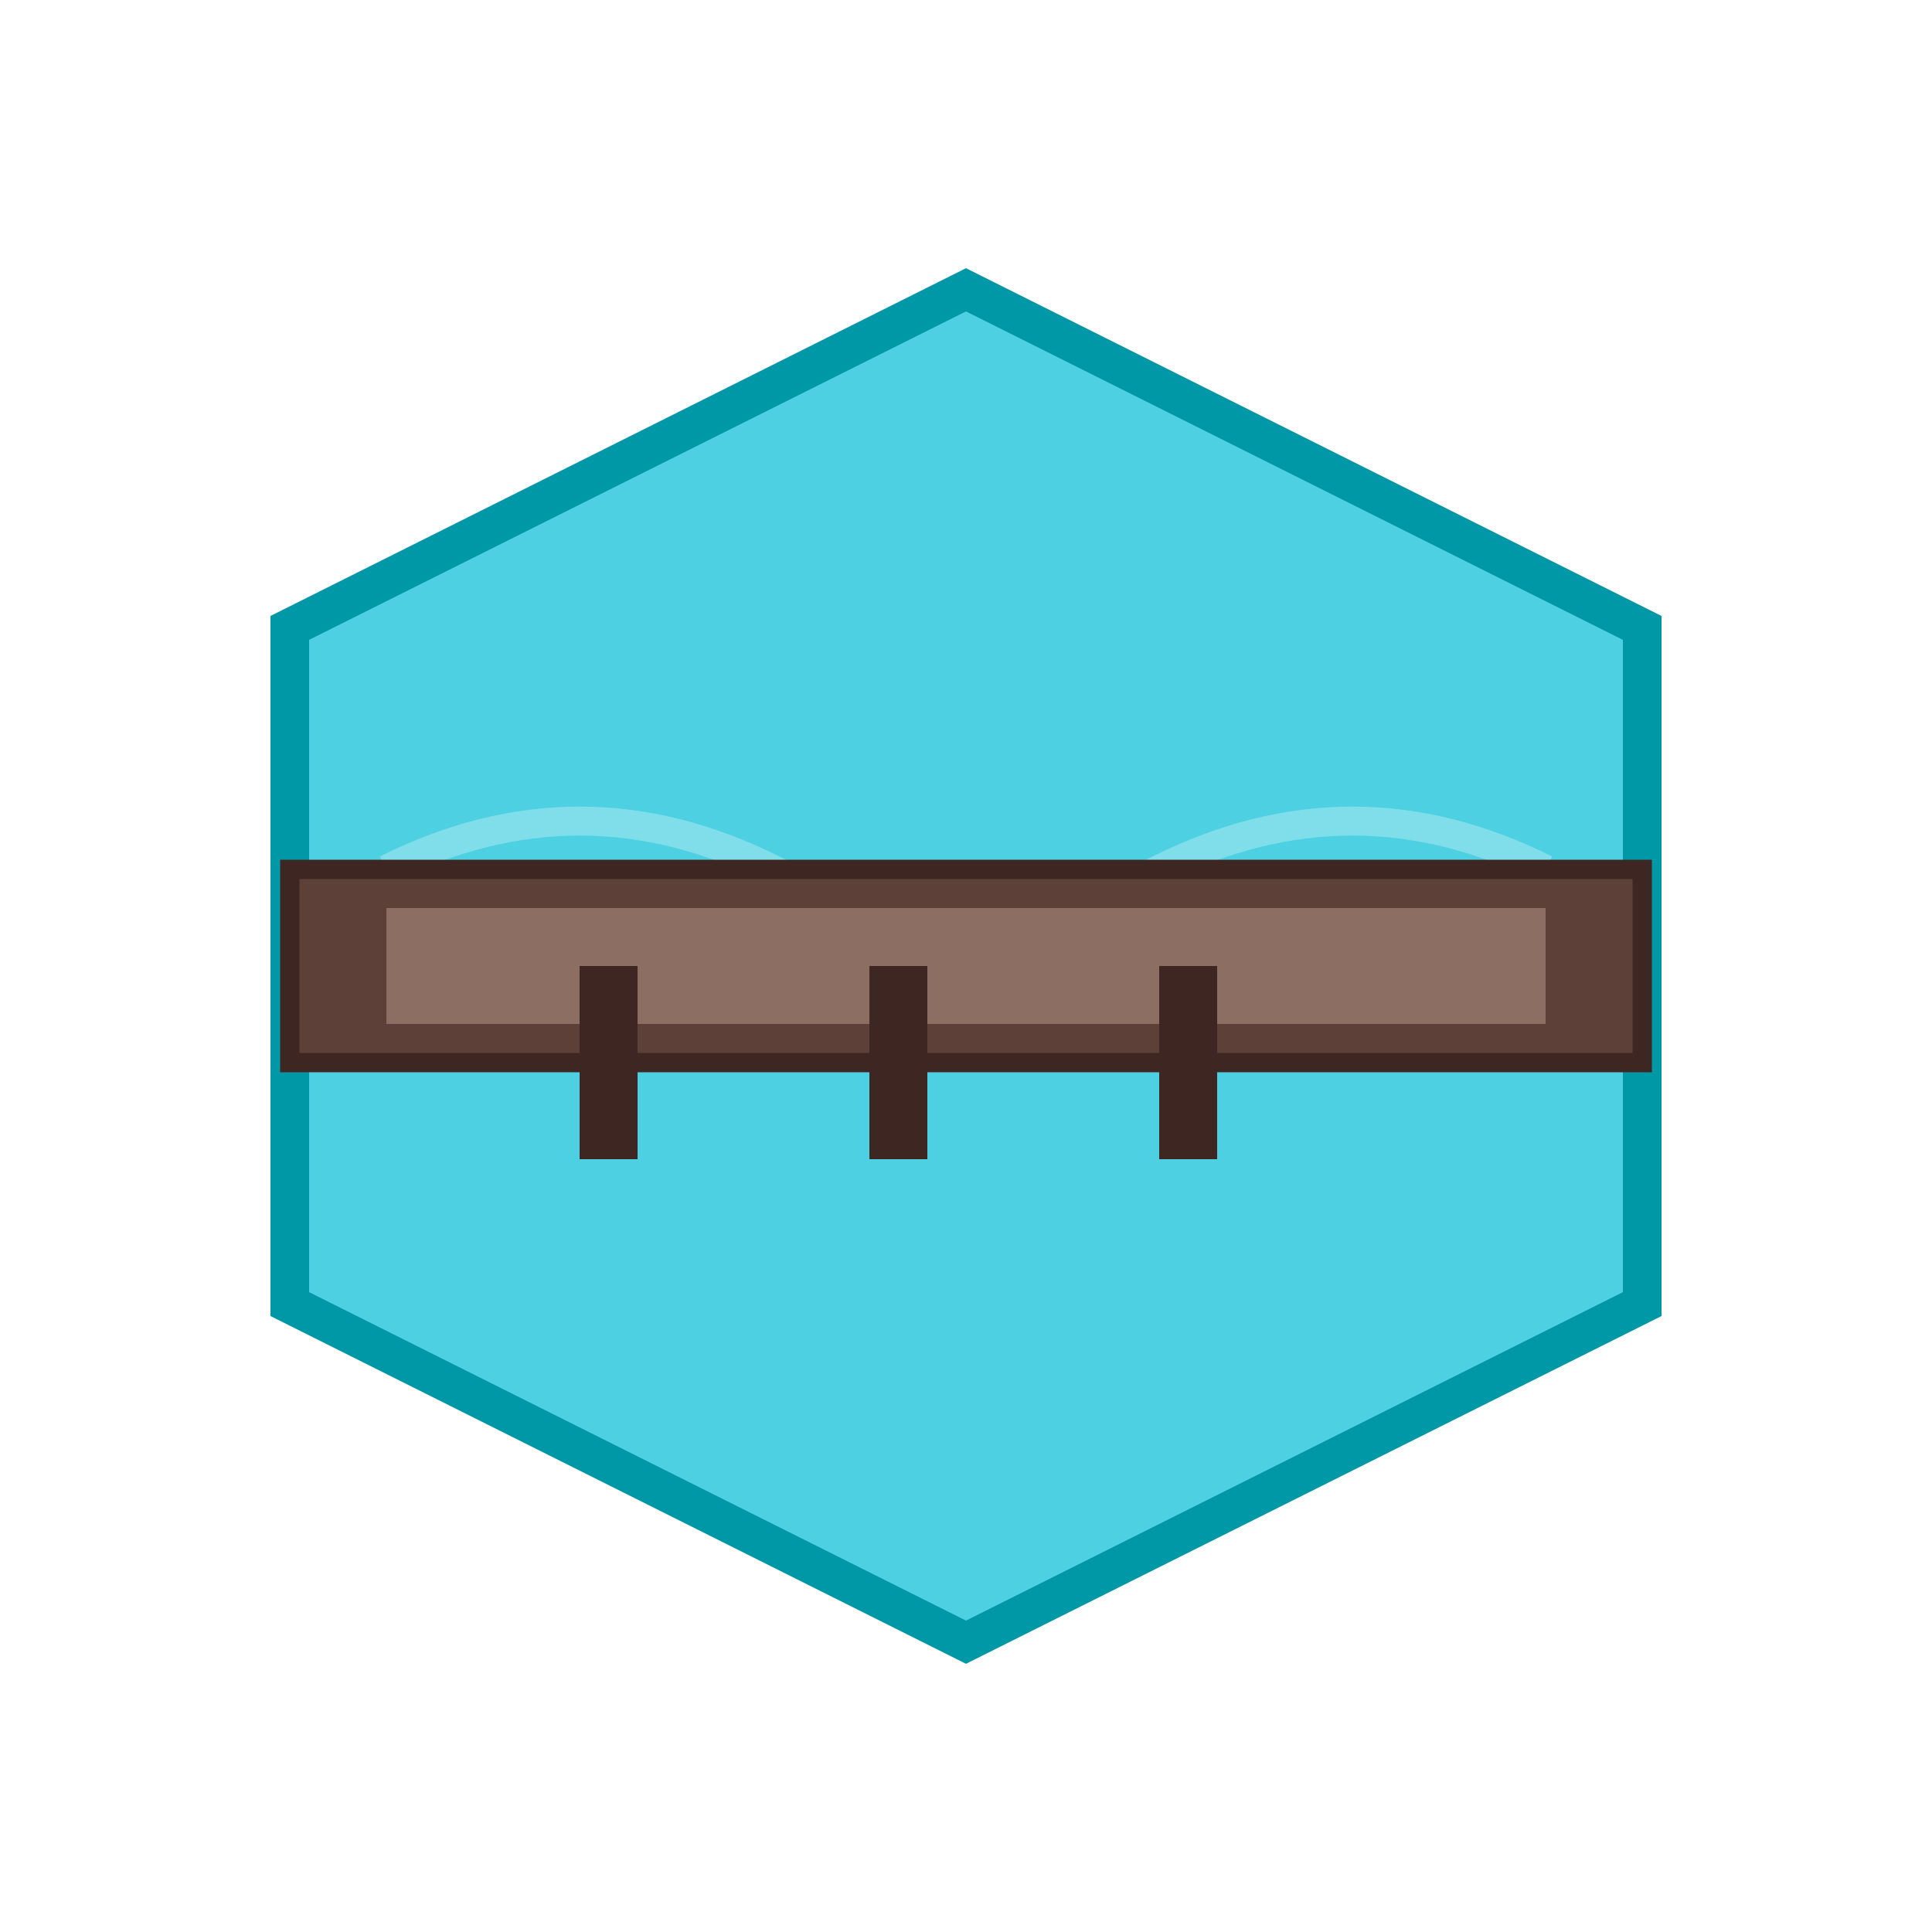
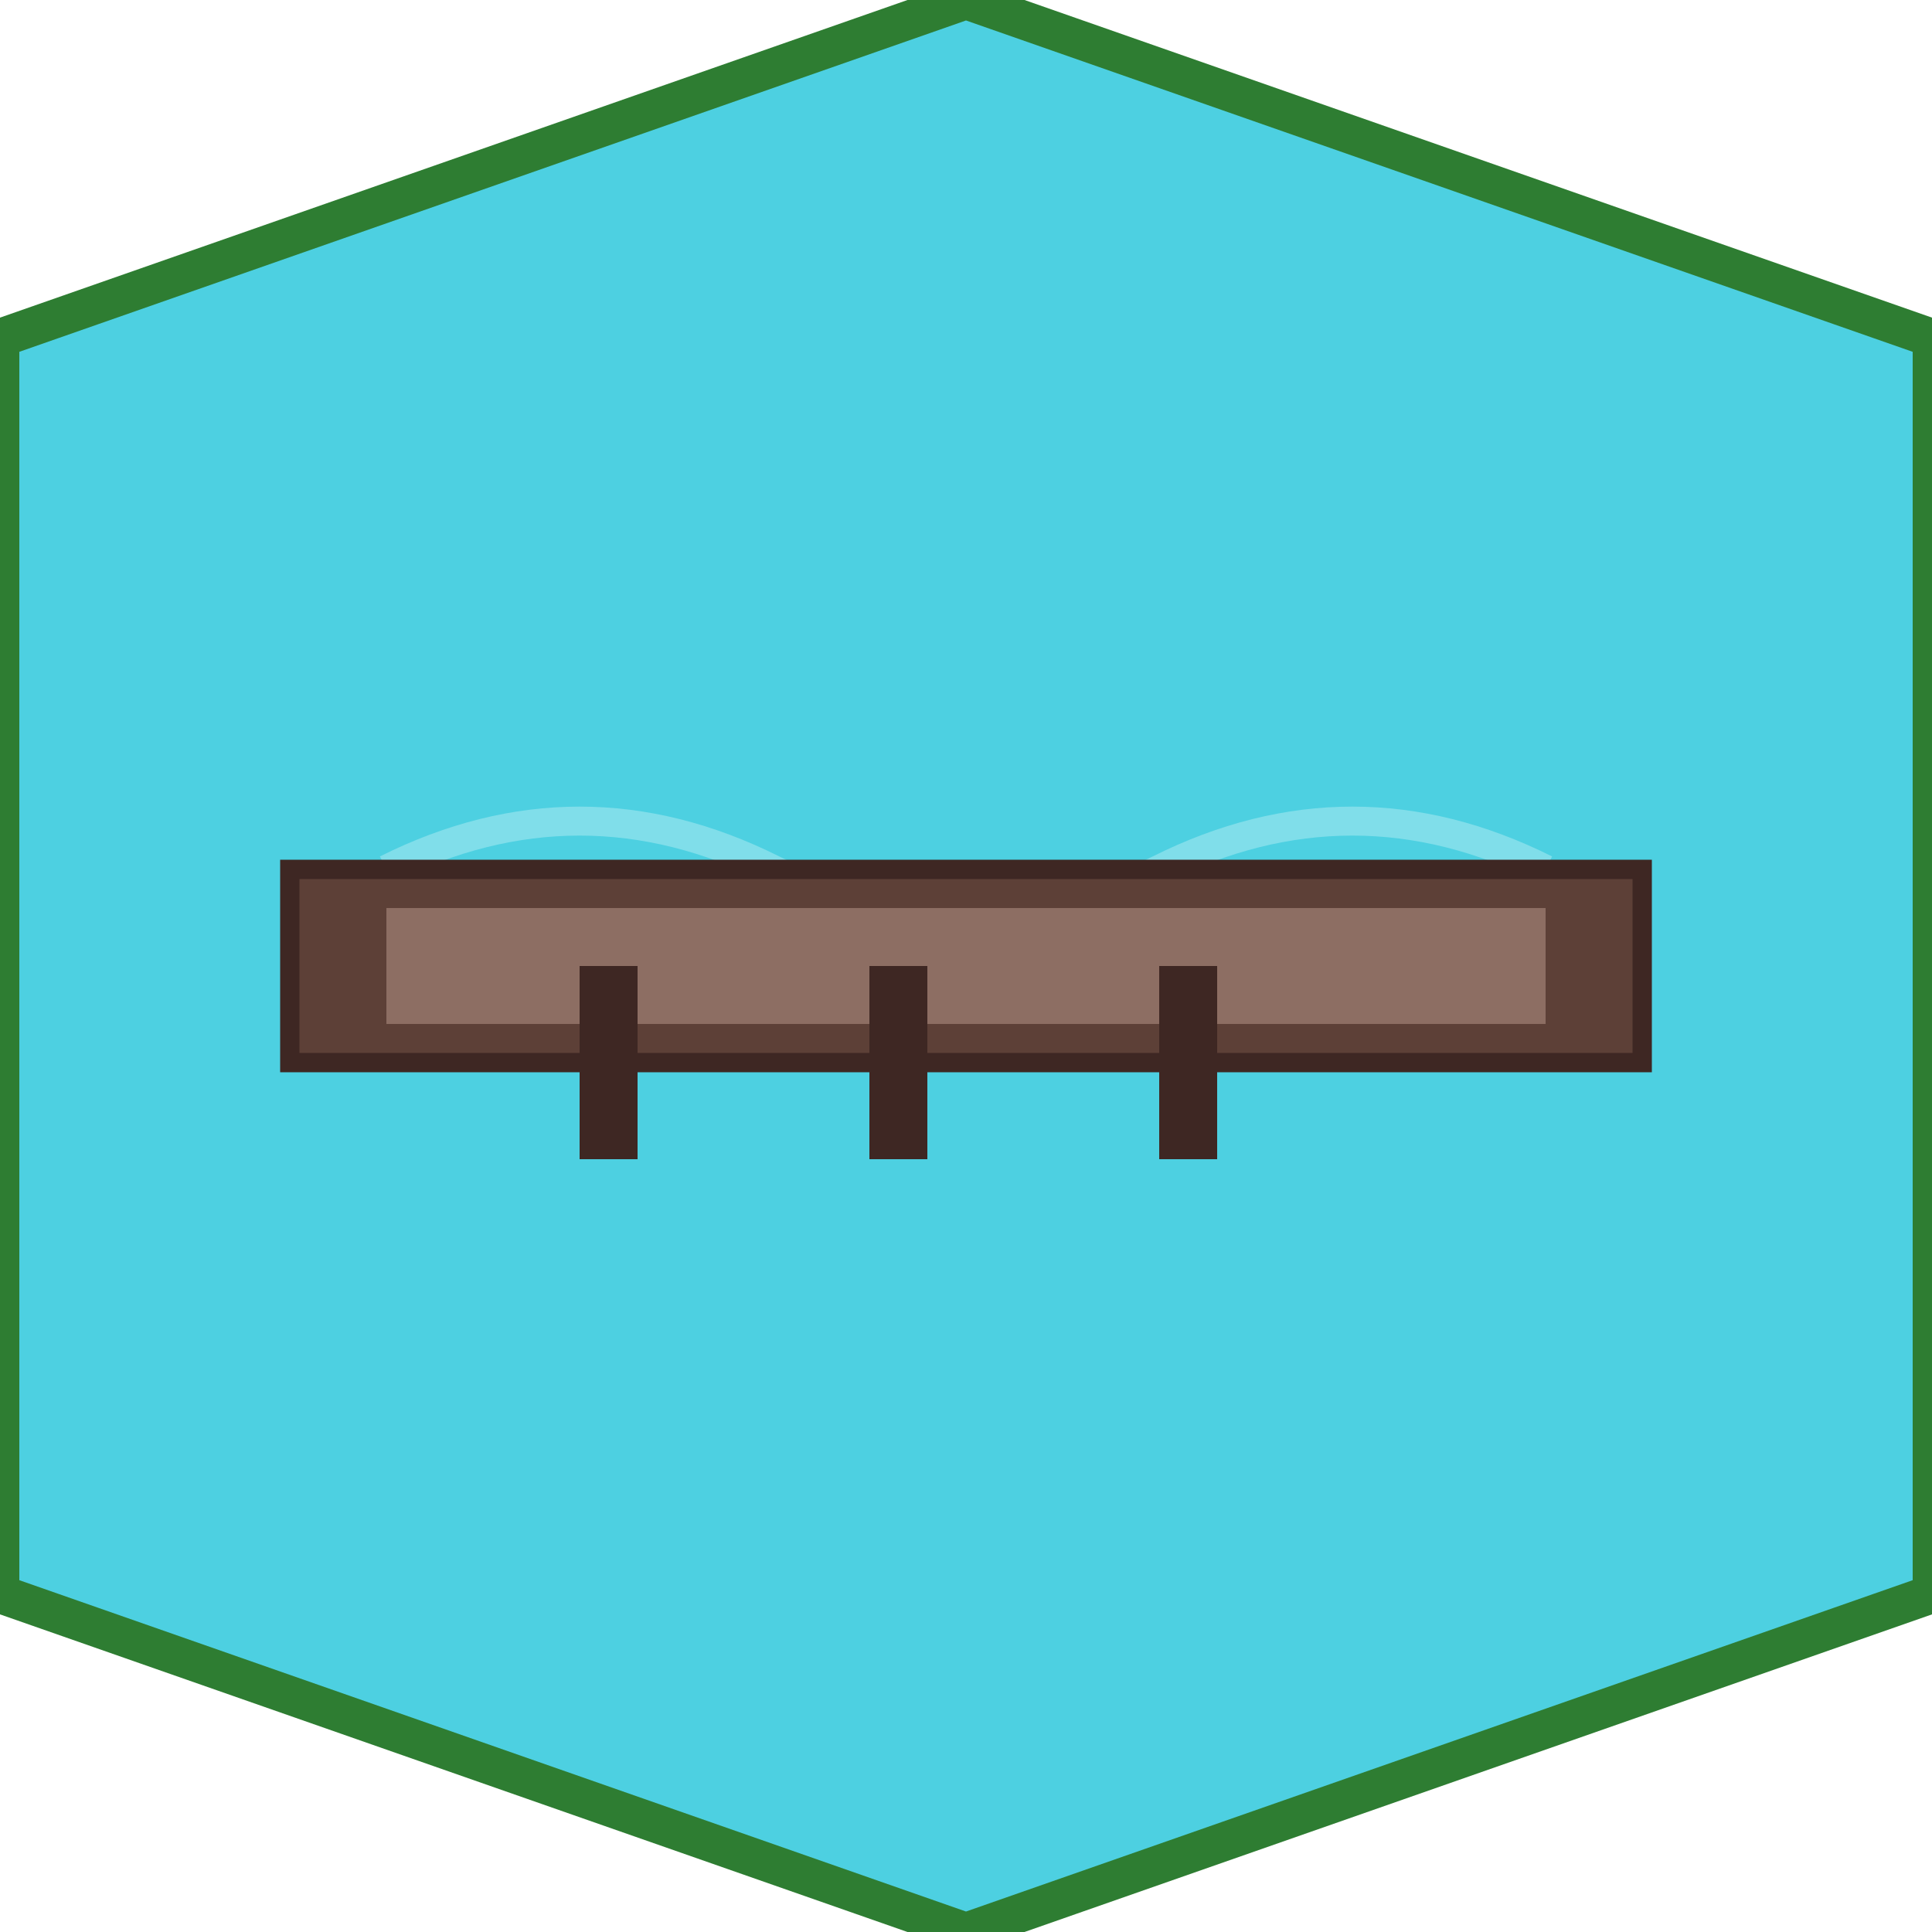
<svg xmlns="http://www.w3.org/2000/svg" viewBox="0 0 100 100">
-   <polygon points="50,15 85,32.5 85,67.5 50,85 15,67.5 15,32.5" fill="#4dd0e1" stroke="#0097a7" stroke-width="2" />
+   <polygon points="50,0 100,17.5 100,82.5 50,100 0,82.5 0,17.5" fill="#4dd0e1" stroke="#2e7d32" stroke-width="2" />
  <path d="M20 45 Q30 40 40 45 Q50 50 60 45 Q70 40 80 45" stroke="#80deea" stroke-width="1.5" fill="none" />
  <rect x="15" y="45" width="70" height="10" fill="#5d4037" stroke="#3e2723" stroke-width="1" />
  <rect x="20" y="47" width="60" height="6" fill="#8d6e63" />
  <rect x="30" y="50" width="3" height="10" fill="#3e2723" />
  <rect x="45" y="50" width="3" height="10" fill="#3e2723" />
  <rect x="60" y="50" width="3" height="10" fill="#3e2723" />
</svg>
